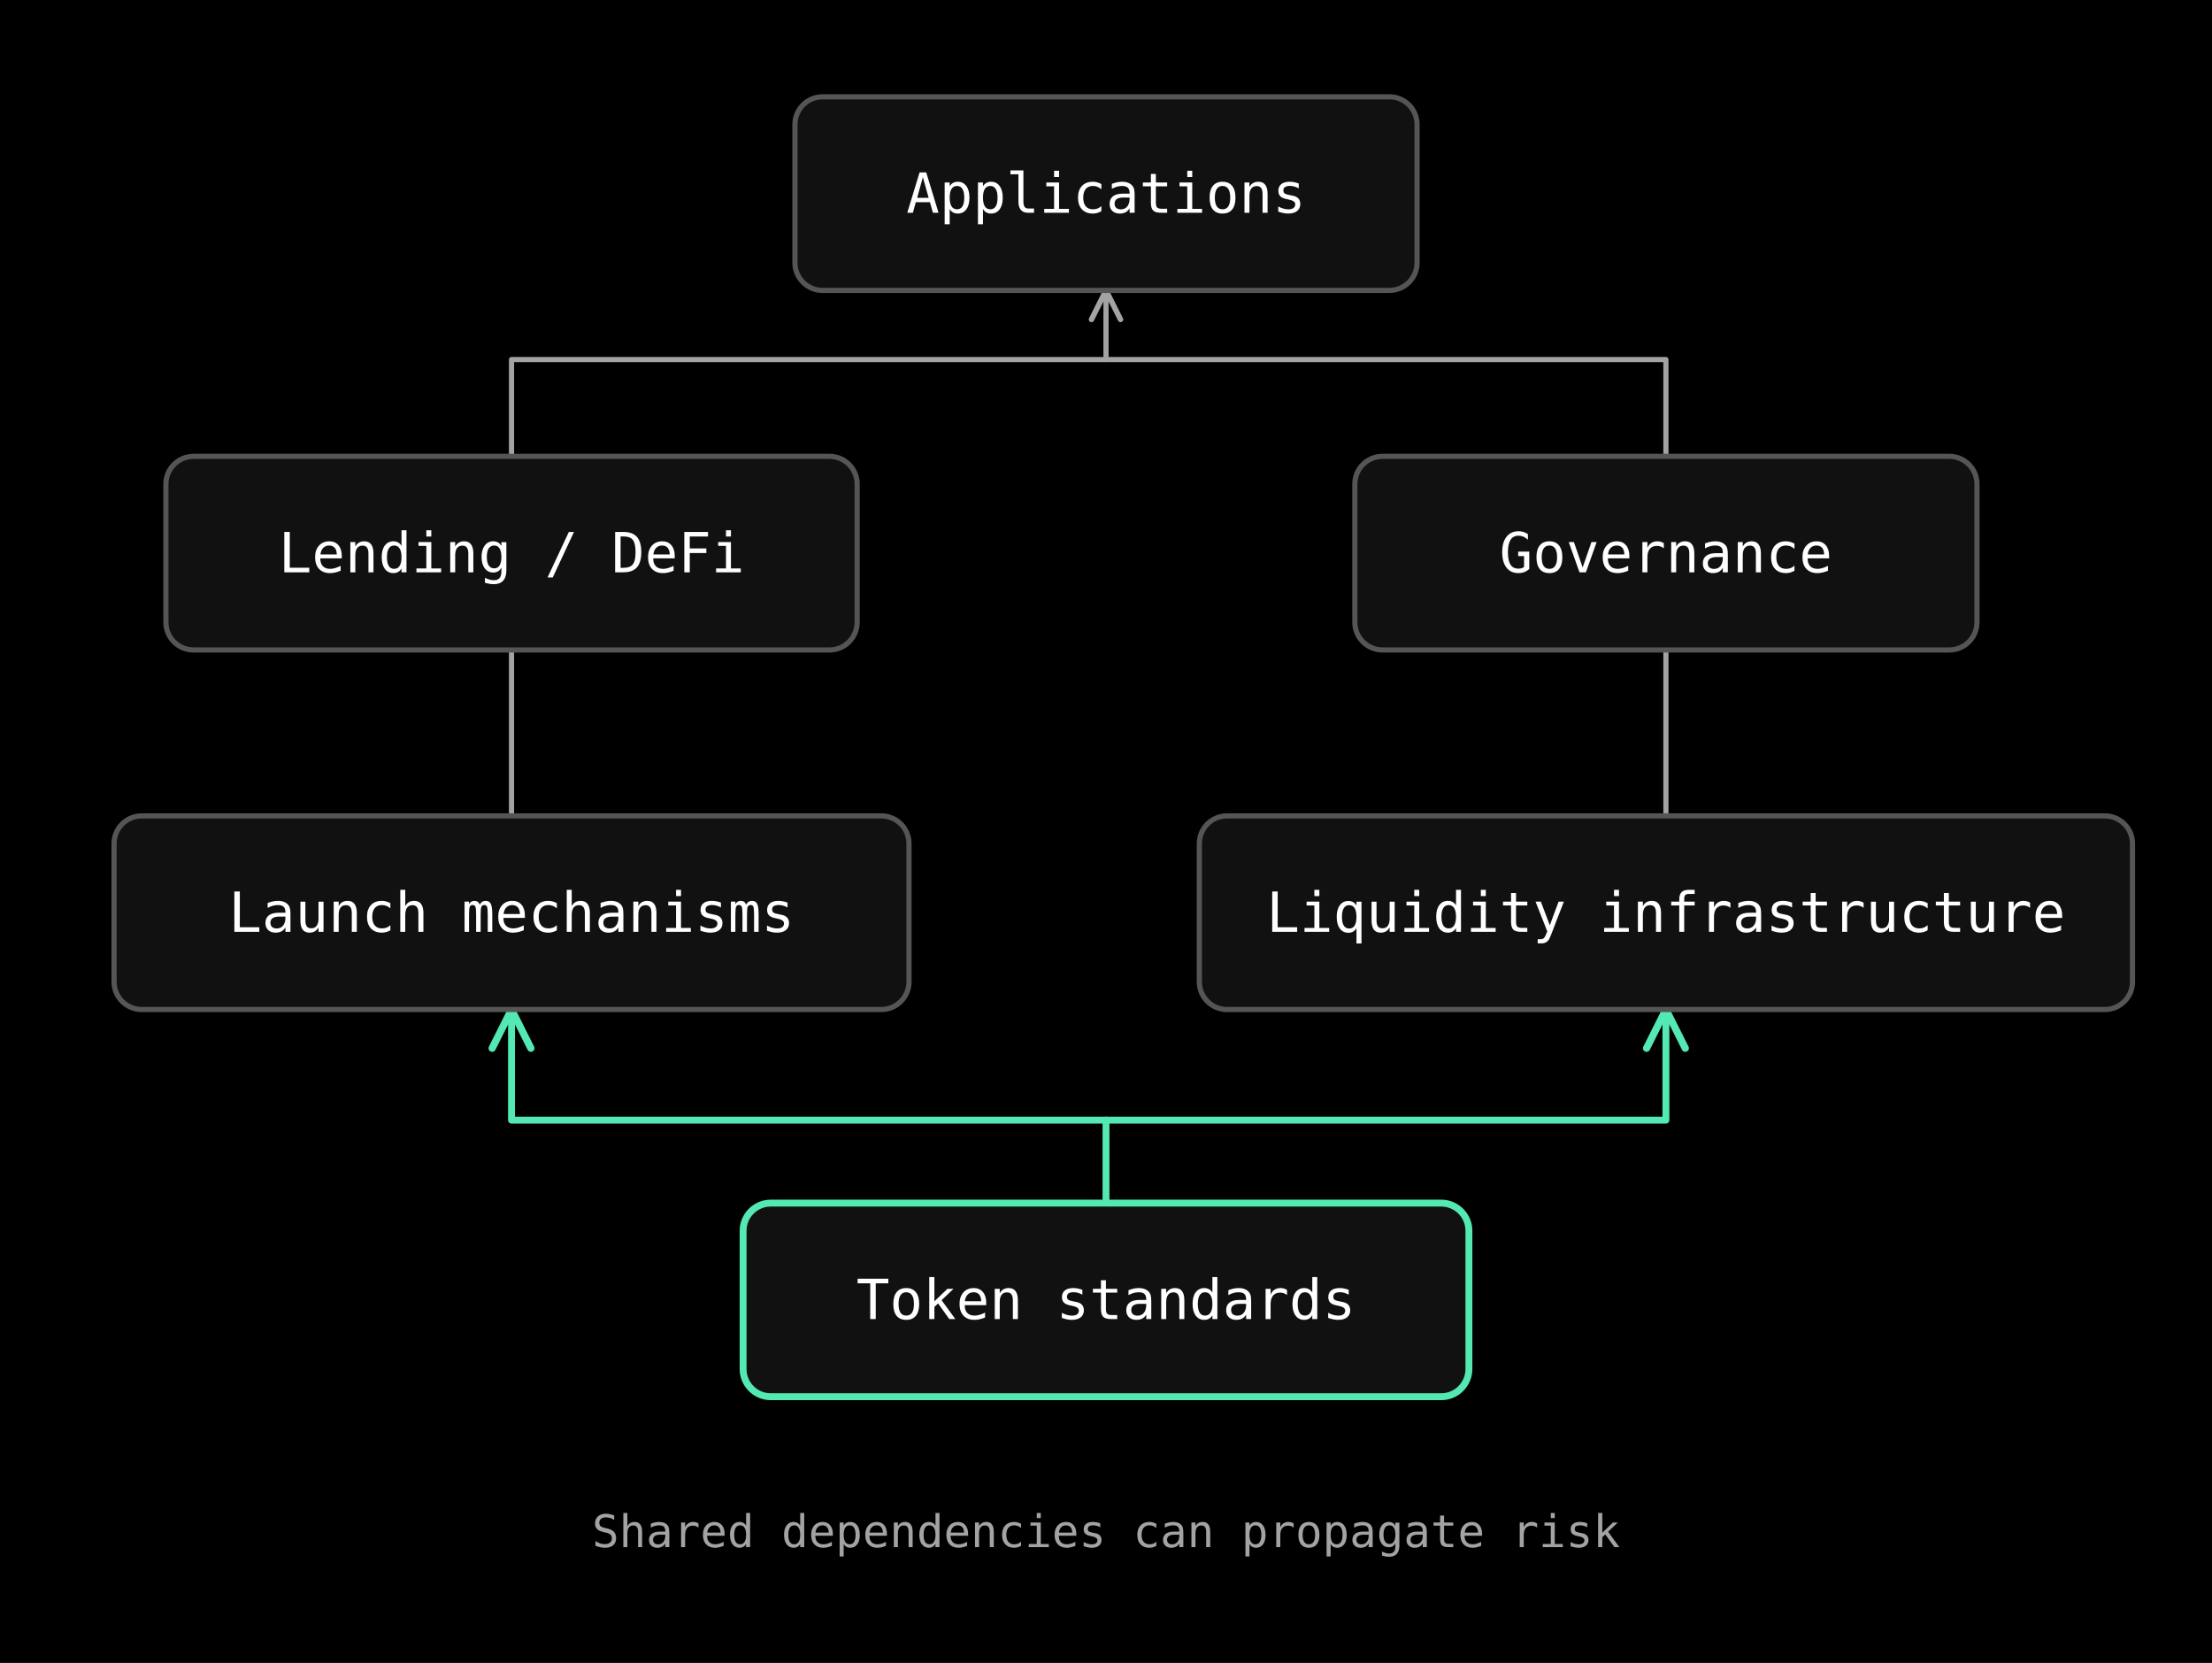
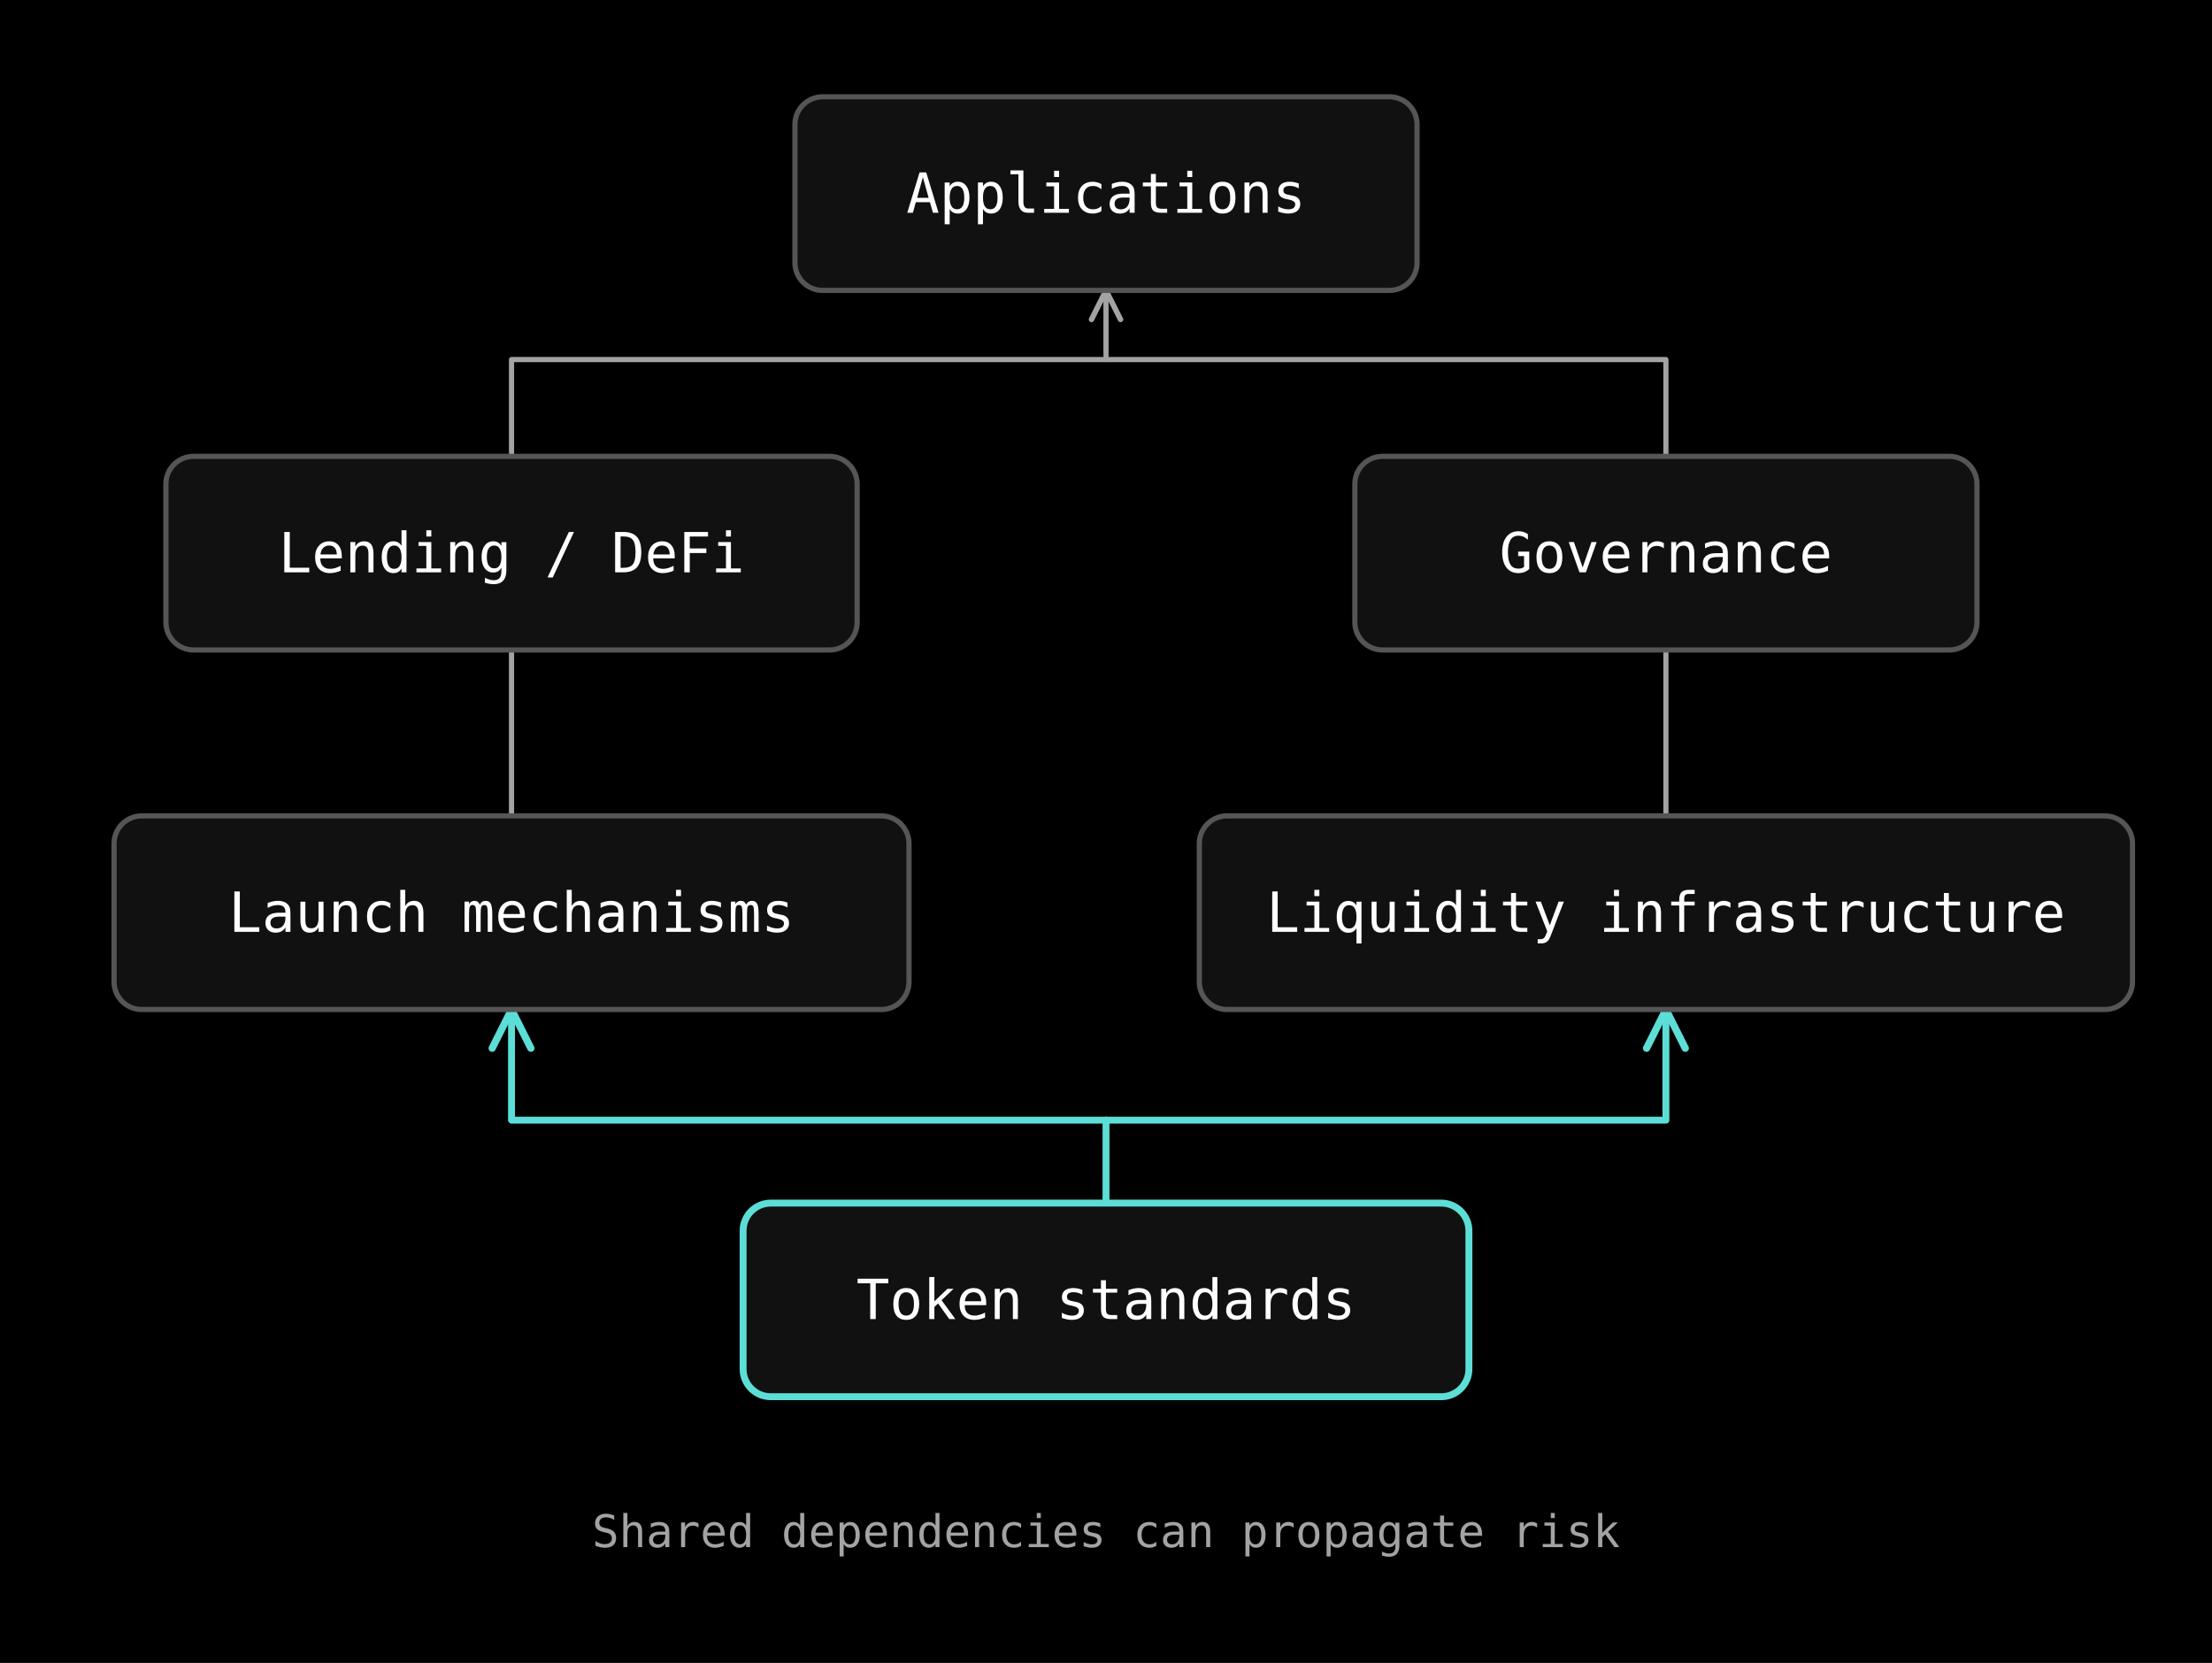
<svg xmlns="http://www.w3.org/2000/svg" width="640" height="481" viewBox="0 0 640 481" role="img" aria-labelledby="title desc">
  <defs>
    <marker id="arrow-mint" viewBox="0 0 10 10" refX="9" refY="5" markerWidth="7" markerHeight="7" orient="auto">
-       <path d="M1 1L9 5L1 9" fill="none" stroke="#54e8b3" stroke-width="1.5" stroke-linecap="round" stroke-linejoin="round" />
+       <path d="M1 1L9 5L1 9" fill="none" stroke="#5cded6" stroke-width="1.5" stroke-linecap="round" stroke-linejoin="round" />
    </marker>
    <marker id="arrow-gray" viewBox="0 0 10 10" refX="9" refY="5" markerWidth="7" markerHeight="7" orient="auto">
      <path d="M1 1L9 5L1 9" fill="none" stroke="#a3a3a3" stroke-width="1.5" stroke-linecap="round" stroke-linejoin="round" />
    </marker>
    <marker id="arrow-white" viewBox="0 0 10 10" refX="9" refY="5" markerWidth="7" markerHeight="7" orient="auto">
      <path d="M1 1L9 5L1 9" fill="none" stroke="#ffffff" stroke-width="1.5" stroke-linecap="round" stroke-linejoin="round" />
    </marker>
  </defs>
  <rect width="640" height="481" fill="#000000" />
  <g font-family="ui-monospace, SFMono-Regular, Menlo, Monaco, Consolas, monospace">
-     <path d="M320 348V324H148V292" fill="none" stroke="#54e8b3" stroke-width="2" stroke-linecap="round" stroke-linejoin="round" marker-end="url(#arrow-mint)" />
-     <path d="M320 324H482V292" fill="none" stroke="#54e8b3" stroke-width="2" stroke-linecap="round" stroke-linejoin="round" marker-end="url(#arrow-mint)" />
+     <path d="M320 348V324H148V292" fill="none" stroke="#5cded6" stroke-width="2" stroke-linecap="round" stroke-linejoin="round" marker-end="url(#arrow-mint)" />
+     <path d="M320 324H482V292" fill="none" stroke="#5cded6" stroke-width="2" stroke-linecap="round" stroke-linejoin="round" marker-end="url(#arrow-mint)" />
    <path d="M148 292L148 132" fill="none" stroke="#a3a3a3" stroke-width="1.5" stroke-linecap="round" stroke-linejoin="round" marker-end="url(#arrow-gray)" />
    <path d="M482 292L482 132" fill="none" stroke="#a3a3a3" stroke-width="1.5" stroke-linecap="round" stroke-linejoin="round" marker-end="url(#arrow-gray)" />
    <path d="M148 132V104H320V84" fill="none" stroke="#a3a3a3" stroke-width="1.5" stroke-linecap="round" stroke-linejoin="round" marker-end="url(#arrow-gray)" />
    <path d="M482 132V104H320" fill="none" stroke="#a3a3a3" stroke-width="1.5" stroke-linecap="round" stroke-linejoin="round" />
    <g class="node">
      <rect x="230" y="28" width="180" height="56" rx="8" fill="#111111" stroke="#555555" stroke-width="1.5" />
      <text x="320" y="56" text-anchor="middle" dominant-baseline="central" font-size="16" fill="#ffffff">Applications</text>
    </g>
    <g class="node">
      <rect x="48" y="132" width="200" height="56" rx="8" fill="#111111" stroke="#555555" stroke-width="1.5" />
      <text x="148" y="160" text-anchor="middle" dominant-baseline="central" font-size="16" fill="#ffffff">Lending / DeFi</text>
    </g>
    <g class="node">
      <rect x="392" y="132" width="180" height="56" rx="8" fill="#111111" stroke="#555555" stroke-width="1.5" />
      <text x="482" y="160" text-anchor="middle" dominant-baseline="central" font-size="16" fill="#ffffff">Governance</text>
    </g>
    <g class="node">
      <rect x="33" y="236" width="230" height="56" rx="8" fill="#111111" stroke="#555555" stroke-width="1.5" />
      <text x="148" y="264" text-anchor="middle" dominant-baseline="central" font-size="16" fill="#ffffff">Launch mechanisms</text>
    </g>
    <g class="node">
      <rect x="347" y="236" width="270" height="56" rx="8" fill="#111111" stroke="#555555" stroke-width="1.5" />
      <text x="482" y="264" text-anchor="middle" dominant-baseline="central" font-size="16" fill="#ffffff">Liquidity infrastructure</text>
    </g>
    <g class="node">
-       <rect x="215" y="348" width="210" height="56" rx="8" fill="#111111" stroke="#54e8b3" stroke-width="2" />
+       <rect x="215" y="348" width="210" height="56" rx="8" fill="#111111" stroke="#5cded6" stroke-width="2" />
      <text x="320" y="376" text-anchor="middle" dominant-baseline="central" font-size="16" fill="#ffffff">Token standards</text>
    </g>
    <text class="note" x="320" y="443" text-anchor="middle" dominant-baseline="central" font-size="13" fill="#a3a3a3">Shared dependencies can propagate risk</text>
  </g>
</svg>
